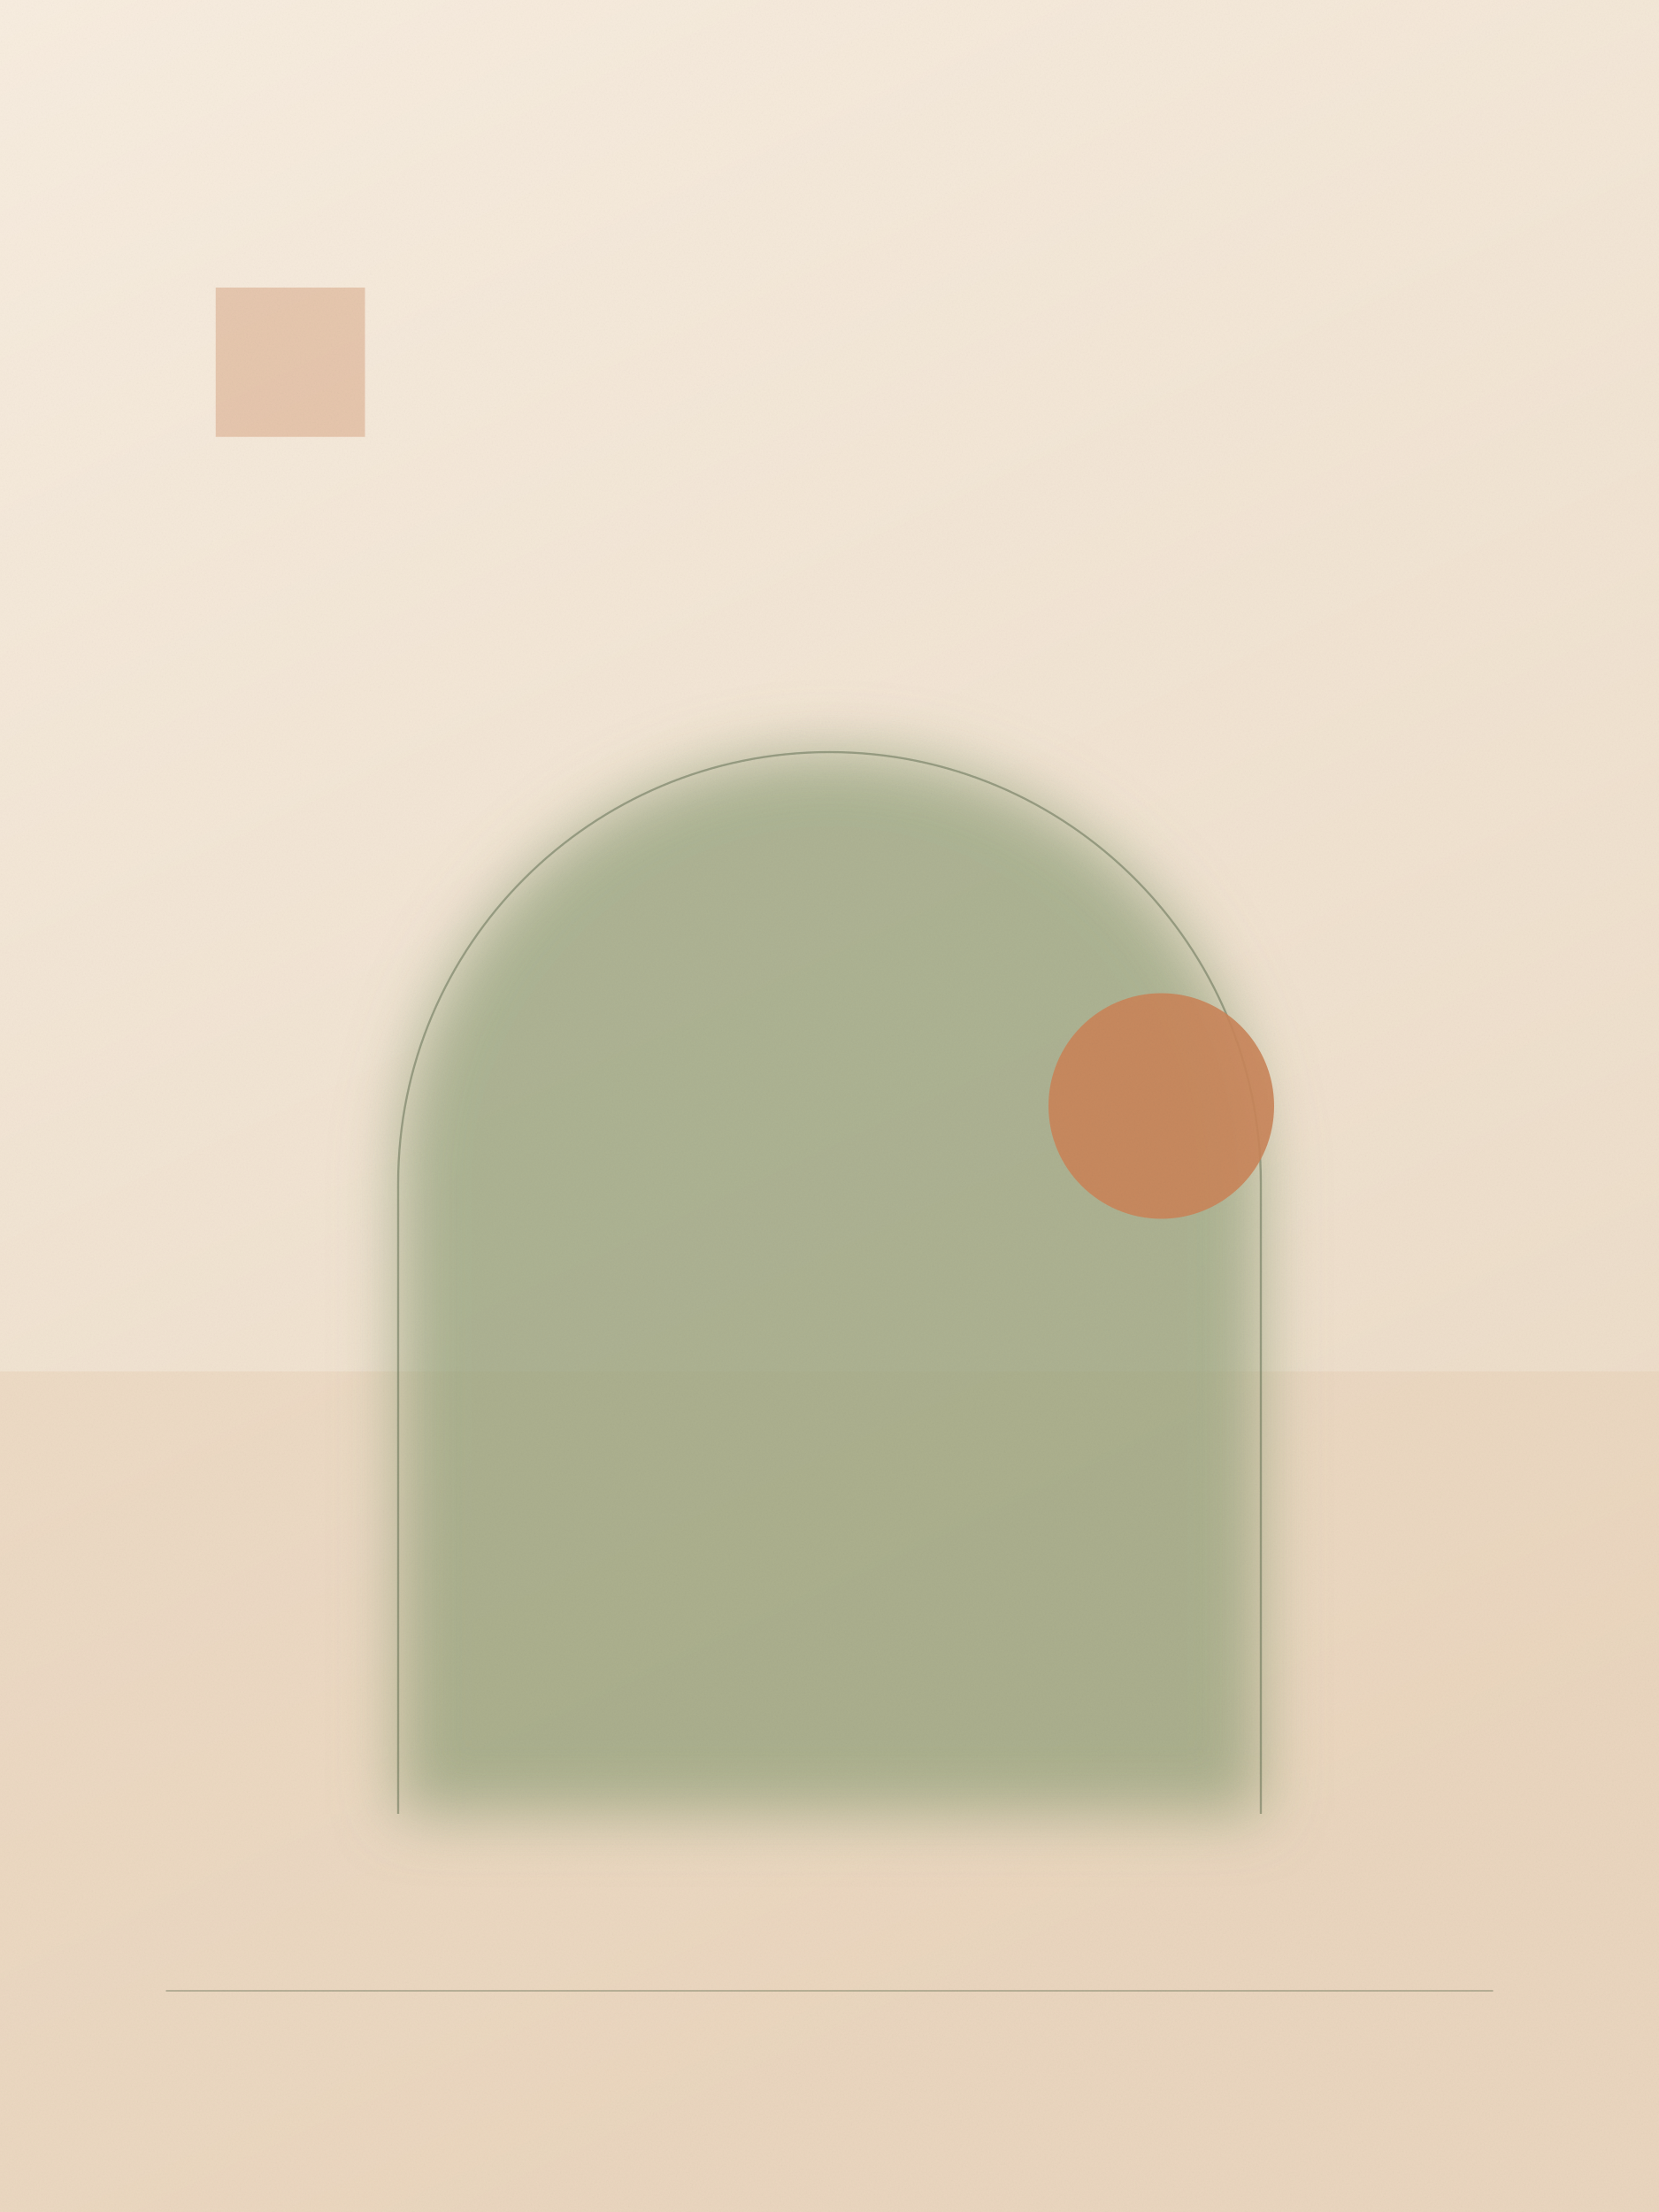
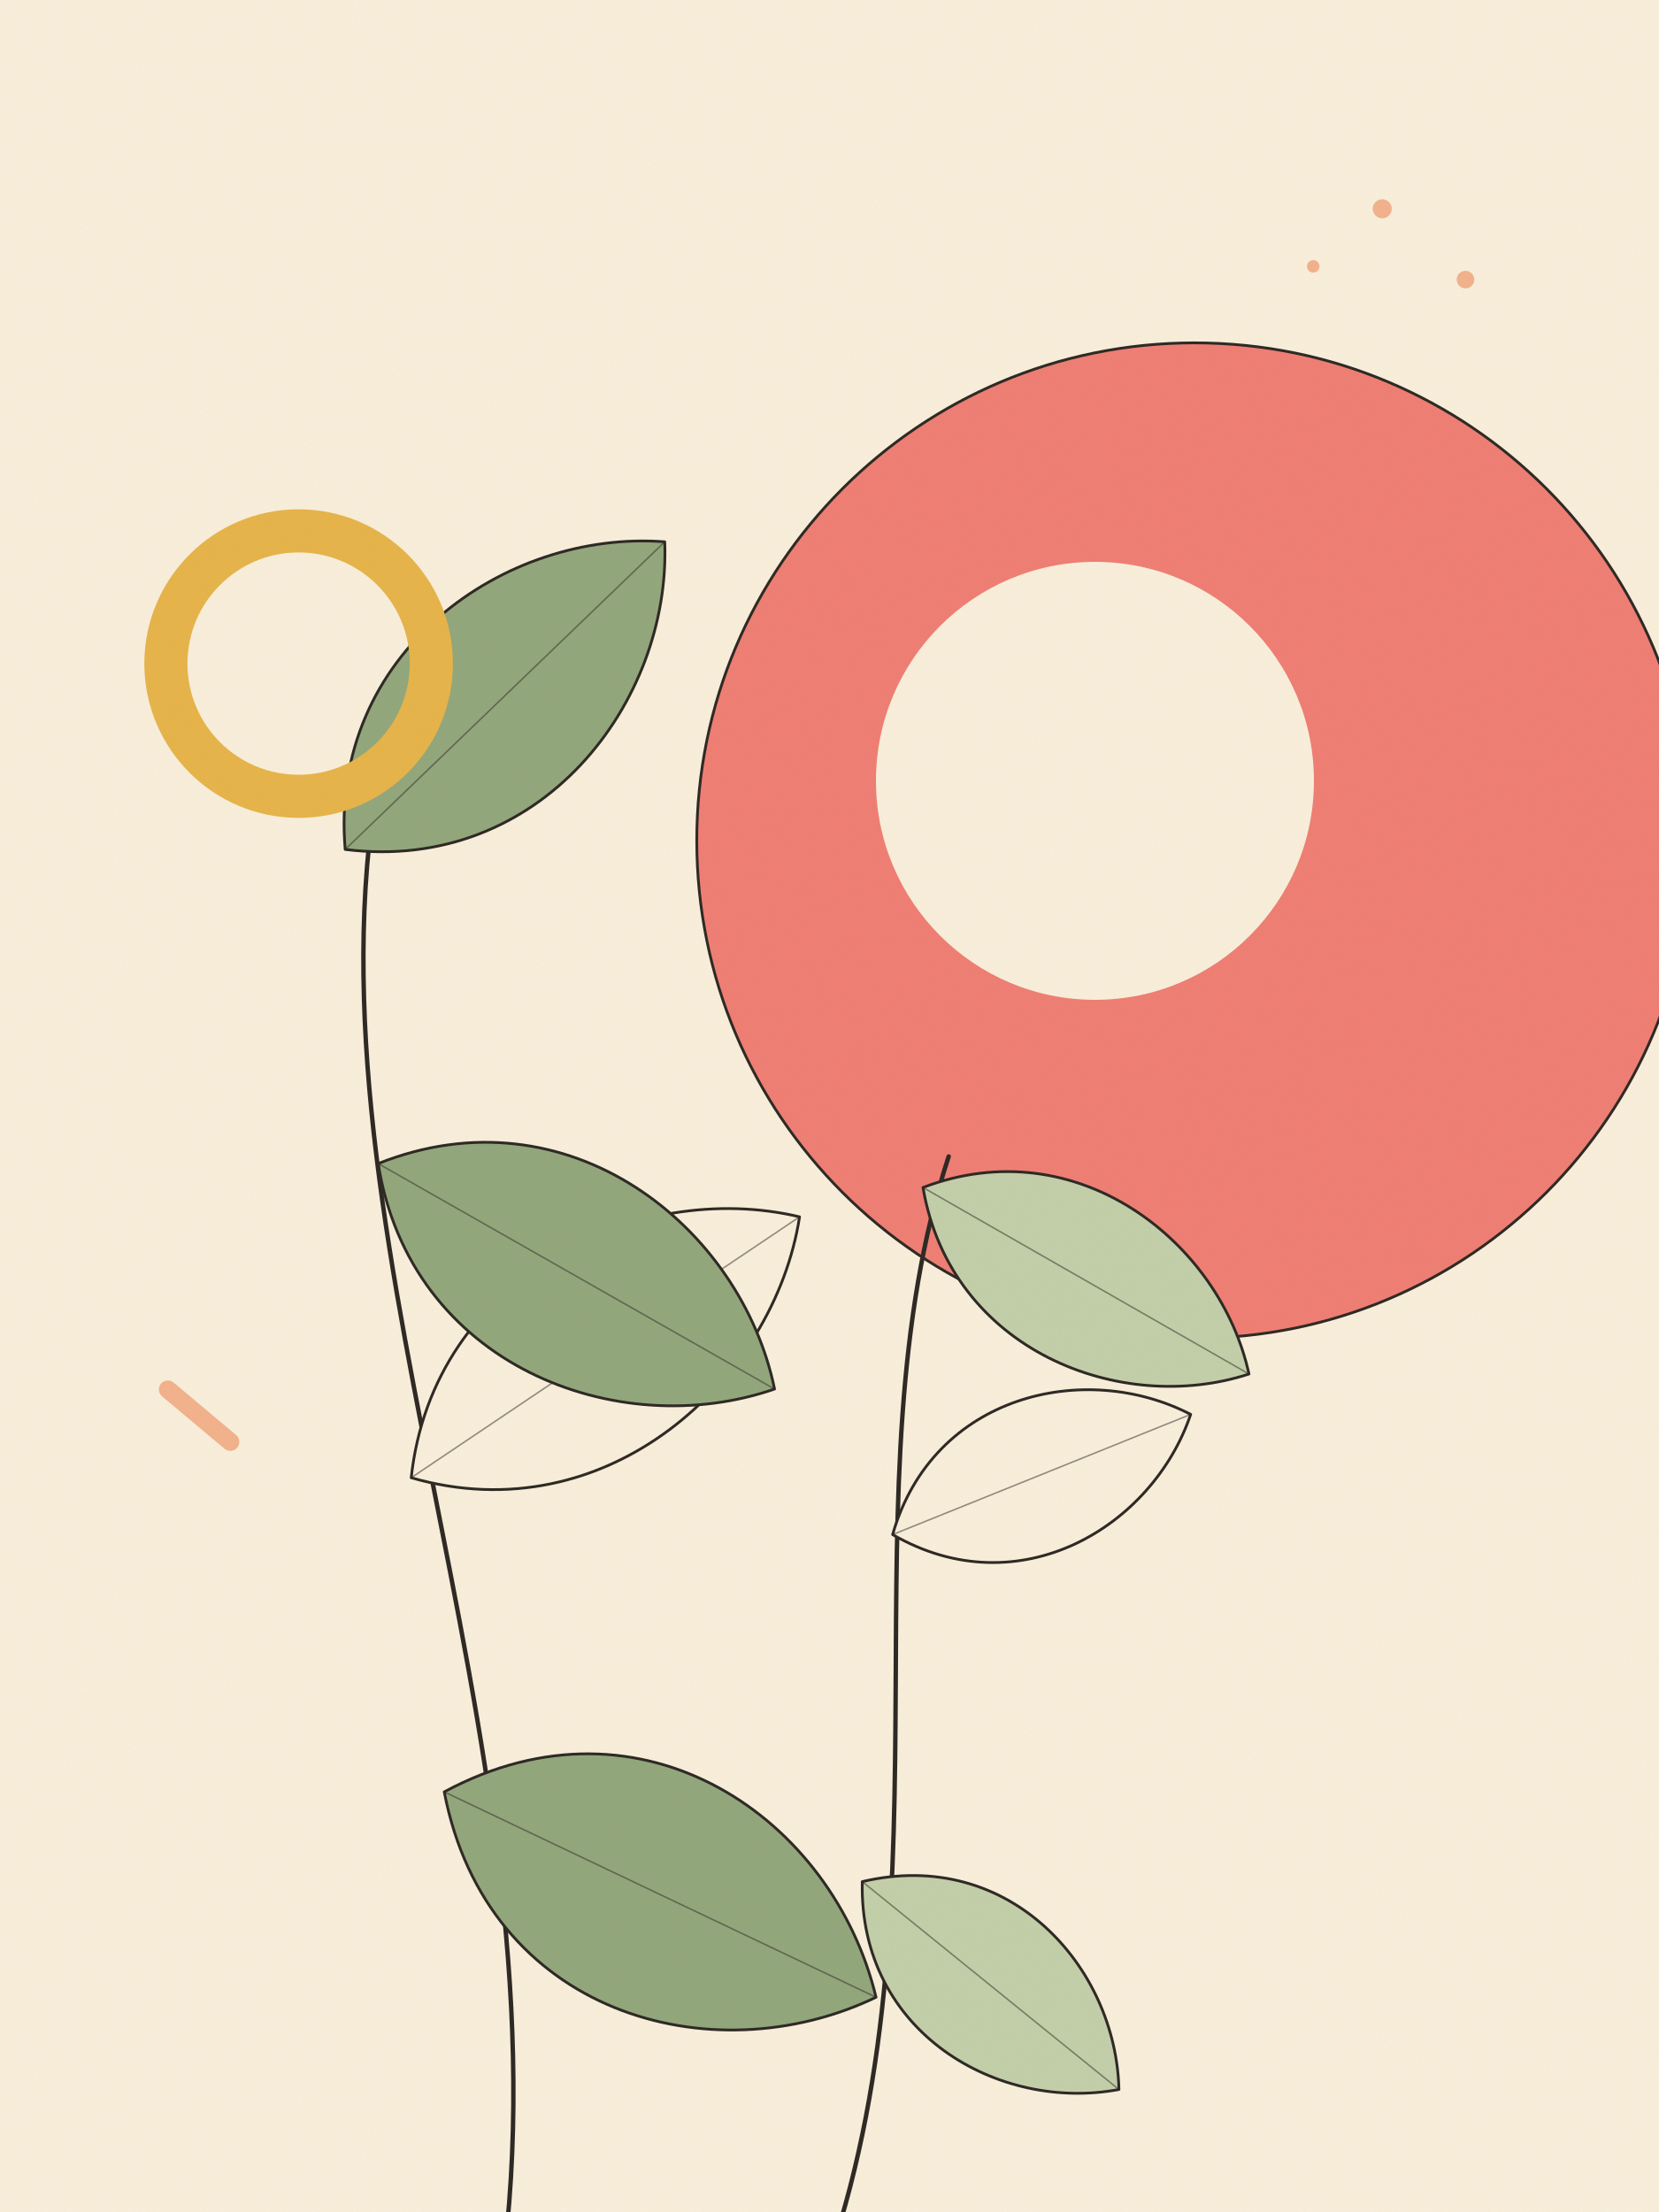
<svg xmlns="http://www.w3.org/2000/svg" width="1200" height="1600" viewBox="0 0 1200 1600" role="img">
  <defs>
-     <linearGradient id="bg" x1="0" y1="0" x2="0.35" y2="1">
-       <stop offset="0" stop-color="#f7ecdf" />
-       <stop offset="1" stop-color="#ebdbc6" />
-     </linearGradient>
-     <filter id="soft" x="-50%" y="-50%" width="200%" height="200%">
-       <feGaussianBlur stdDeviation="52" />
-     </filter>
-     <filter id="soft-sm" x="-50%" y="-50%" width="200%" height="200%">
-       <feGaussianBlur stdDeviation="22" />
-     </filter>
    <filter id="grain" x="0" y="0" width="100%" height="100%">
-       <feTurbulence type="fractalNoise" baseFrequency="0.85" numOctaves="3" stitchTiles="stitch" />
+       <feTurbulence type="fractalNoise" baseFrequency="0.9" numOctaves="3" stitchTiles="stitch" />
      <feColorMatrix type="saturate" values="0" />
    </filter>
  </defs>
-   <rect width="1200" height="1600" fill="url(#bg)" />
-   <rect x="0" y="992" width="1200" height="608" fill="#e5ceb2" opacity="0.4" />
-   <path d="M 288 1312            L 288 856            A 312 312 0 0 1 912 856            L 912 1312 Z" fill="#8c9c74" opacity="0.68" filter="url(#soft-sm)" />
-   <path d="M 288 1312            L 288 856            A 312 312 0 0 1 912 856            L 912 1312" fill="none" stroke="#4f5f42" stroke-width="1.5" opacity="0.45" />
-   <circle cx="840" cy="800" r="81.6" fill="#c98459" opacity="0.9" />
-   <line x1="120" y1="1440" x2="1080" y2="1440" stroke="#4f5f42" stroke-width="1.2" opacity="0.35" />
-   <rect x="156" y="208" width="108" height="108" fill="#c98459" opacity="0.35" />
-   <rect width="1200" height="1600" filter="url(#grain)" opacity="0.06" style="mix-blend-mode:multiply" />
+   <rect width="1200" height="1600" fill="#f8eeda" />
+   <circle cx="864" cy="608" r="360" fill="#ef7f74" />
+   <circle cx="792" cy="564.8" r="158.4" fill="#f8eeda" />
+   <circle cx="864" cy="608" r="360" fill="none" stroke="#2f2a25" stroke-width="2" />
+   <g transform="translate(360,1664) rotate(-6)">
+     <path d="M0,0 C 99.074,-369.92 -59.445,-761.6 24.769,-1088" fill="none" stroke="#2f2a25" stroke-width="3.2" stroke-linecap="round" />
+     <g transform="translate(0,-369.92) rotate(31.43918)">
+       <path d="M0,0 C 96.84,-131.812 262.851,-102.814 345.857,0 C 262.851,102.814 96.84,131.812 0,0 Z" fill="#93a77c" stroke="#2f2a25" stroke-width="2" stroke-linejoin="round" />
+       <path d="M0,0 L345.857,0" stroke="#2f2a25" stroke-width="1.1" opacity="0.5" />
+     </g>
+     <g transform="translate(0,-598.4) rotate(-27.89331)">
+       <path d="M0,0 C 94.751,-112.84 257.18,-88.015 338.395,0 C 257.18,88.015 94.751,112.84 0,0 Z" fill="#f8eeda" stroke="#2f2a25" stroke-width="2" stroke-linejoin="round" />
+       <path d="M0,0 L338.395,0" stroke="#2f2a25" stroke-width="1.1" opacity="0.5" />
+     </g>
+     <g transform="translate(0,-826.88) rotate(35.63223)">
+       <path d="M0,0 C 92.353,-115.604 250.673,-90.171 329.833,0 C 250.673,90.171 92.353,115.604 0,0 Z" fill="#93a77c" stroke="#2f2a25" stroke-width="2" stroke-linejoin="round" />
+       <path d="M0,0 L329.833,0" stroke="#2f2a25" stroke-width="1.1" opacity="0.5" />
+     </g>
+     <g transform="translate(0,-1055.36) rotate(-37.9121)">
+       <path d="M0,0 C 89.834,-110.937 243.835,-86.531 320.836,0 C 243.835,86.531 89.834,110.937 0,0 Z" fill="#93a77c" stroke="#2f2a25" stroke-width="2" stroke-linejoin="round" />
+       <path d="M0,0 L320.836,0" stroke="#2f2a25" stroke-width="1.1" opacity="0.5" />
+     </g>
+   </g>
+   <g transform="translate(600,1632) rotate(5)">
+     <path d="M0,0 C 66.24,-272 -39.744,-560 16.56,-800" fill="none" stroke="#2f2a25" stroke-width="3.2" stroke-linecap="round" />
+     <g transform="translate(0,-272) rotate(34.00339)">
+       <path d="M0,0 C 66.89,-86.582 181.558,-67.534 238.892,0 C 181.558,67.534 66.89,86.582 0,0 Z" fill="#c3cfa9" stroke="#2f2a25" stroke-width="2" stroke-linejoin="round" />
+       <path d="M0,0 L238.892,0" stroke="#2f2a25" stroke-width="1.1" opacity="0.5" />
+     </g>
+     <g transform="translate(0,-524) rotate(-26.96148)">
+       <path d="M0,0 C 65.083,-83.376 176.655,-65.034 232.441,0 C 176.655,65.034 65.083,83.376 0,0 Z" fill="#f8eeda" stroke="#2f2a25" stroke-width="2" stroke-linejoin="round" />
+       <path d="M0,0 L232.441,0" stroke="#2f2a25" stroke-width="1.1" opacity="0.5" />
+     </g>
+     <g transform="translate(0,-776) rotate(24.77665)">
+       <path d="M0,0 C 76.062,-92.57 206.454,-72.205 271.65,0 C 206.454,72.205 76.062,92.57 0,0 Z" fill="#c3cfa9" stroke="#2f2a25" stroke-width="2" stroke-linejoin="round" />
+       <path d="M0,0 L271.65,0" stroke="#2f2a25" stroke-width="1.1" opacity="0.5" />
+     </g>
+   </g>
+   <circle cx="216" cy="480" r="96" fill="none" stroke="#e6b44b" stroke-width="31.2" />
+   <circle cx="1060.029" cy="202.238" r="6.357" fill="#f2b28c" />
+   <circle cx="949.881" cy="192.651" r="4.52" fill="#f2b28c" />
+   <circle cx="999.808" cy="151.022" r="6.879" fill="#f2b28c" />
+   <rect x="-36" y="-6.5" width="72" height="13" rx="6.5" fill="#f2b28c" transform="translate(144,1024) rotate(40)" />
+   <rect width="1200" height="1600" filter="url(#grain)" opacity="0.05" style="mix-blend-mode:multiply" />
</svg>
